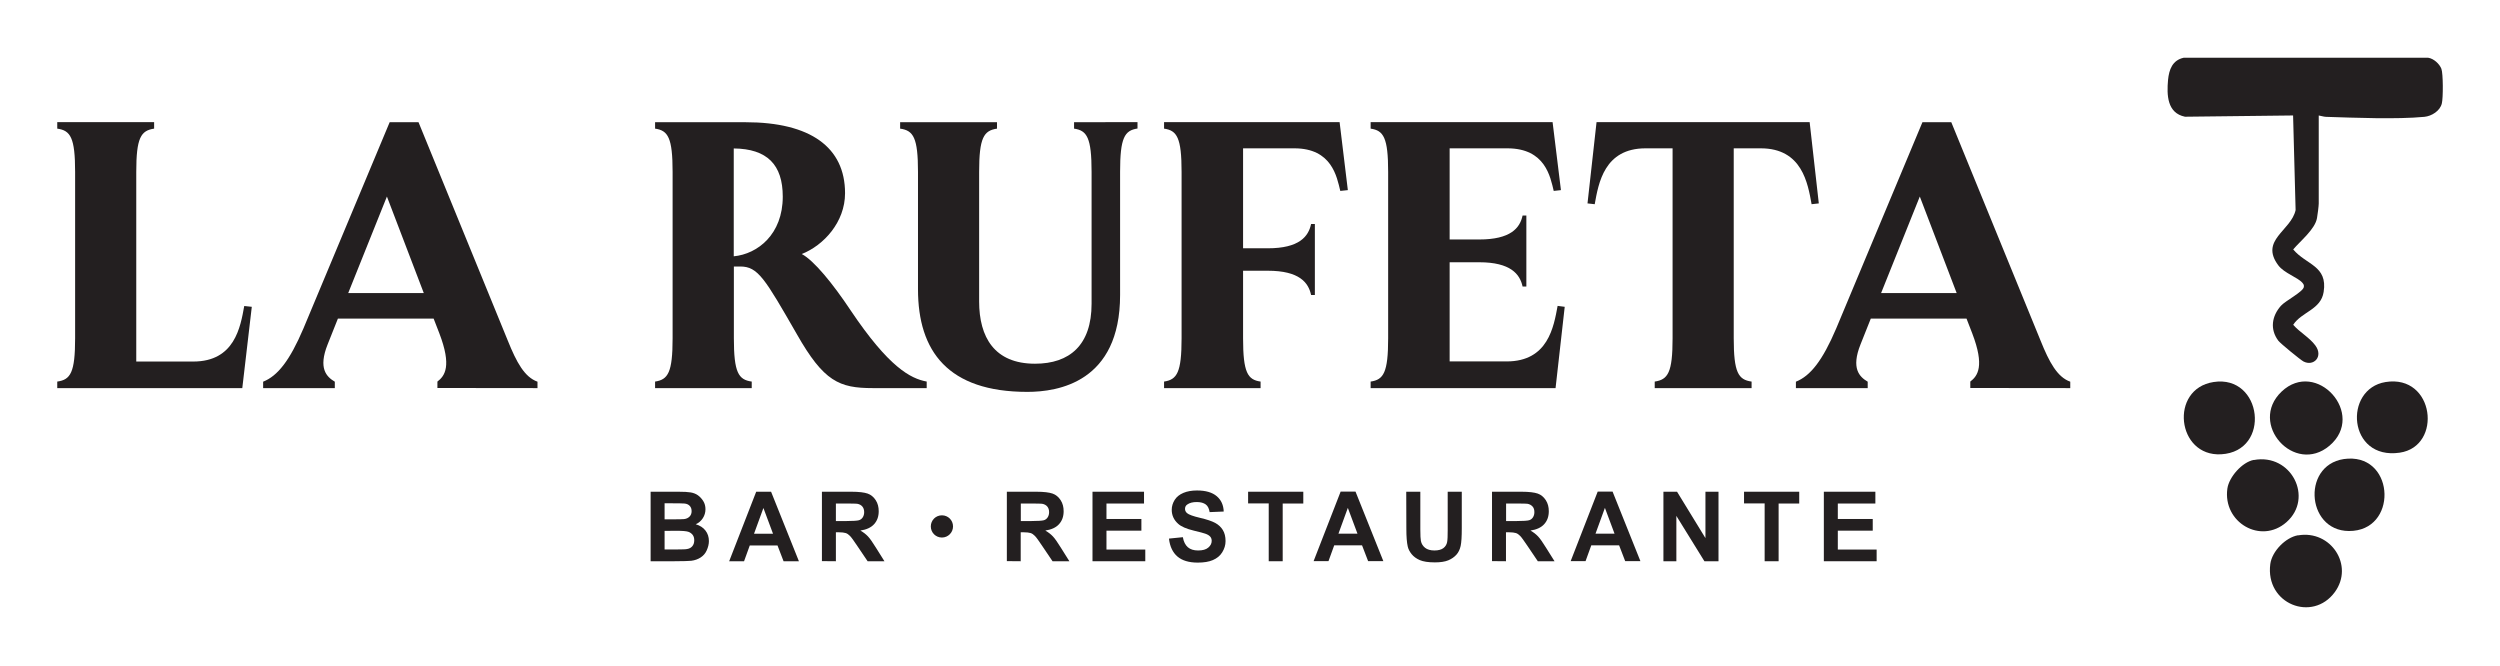
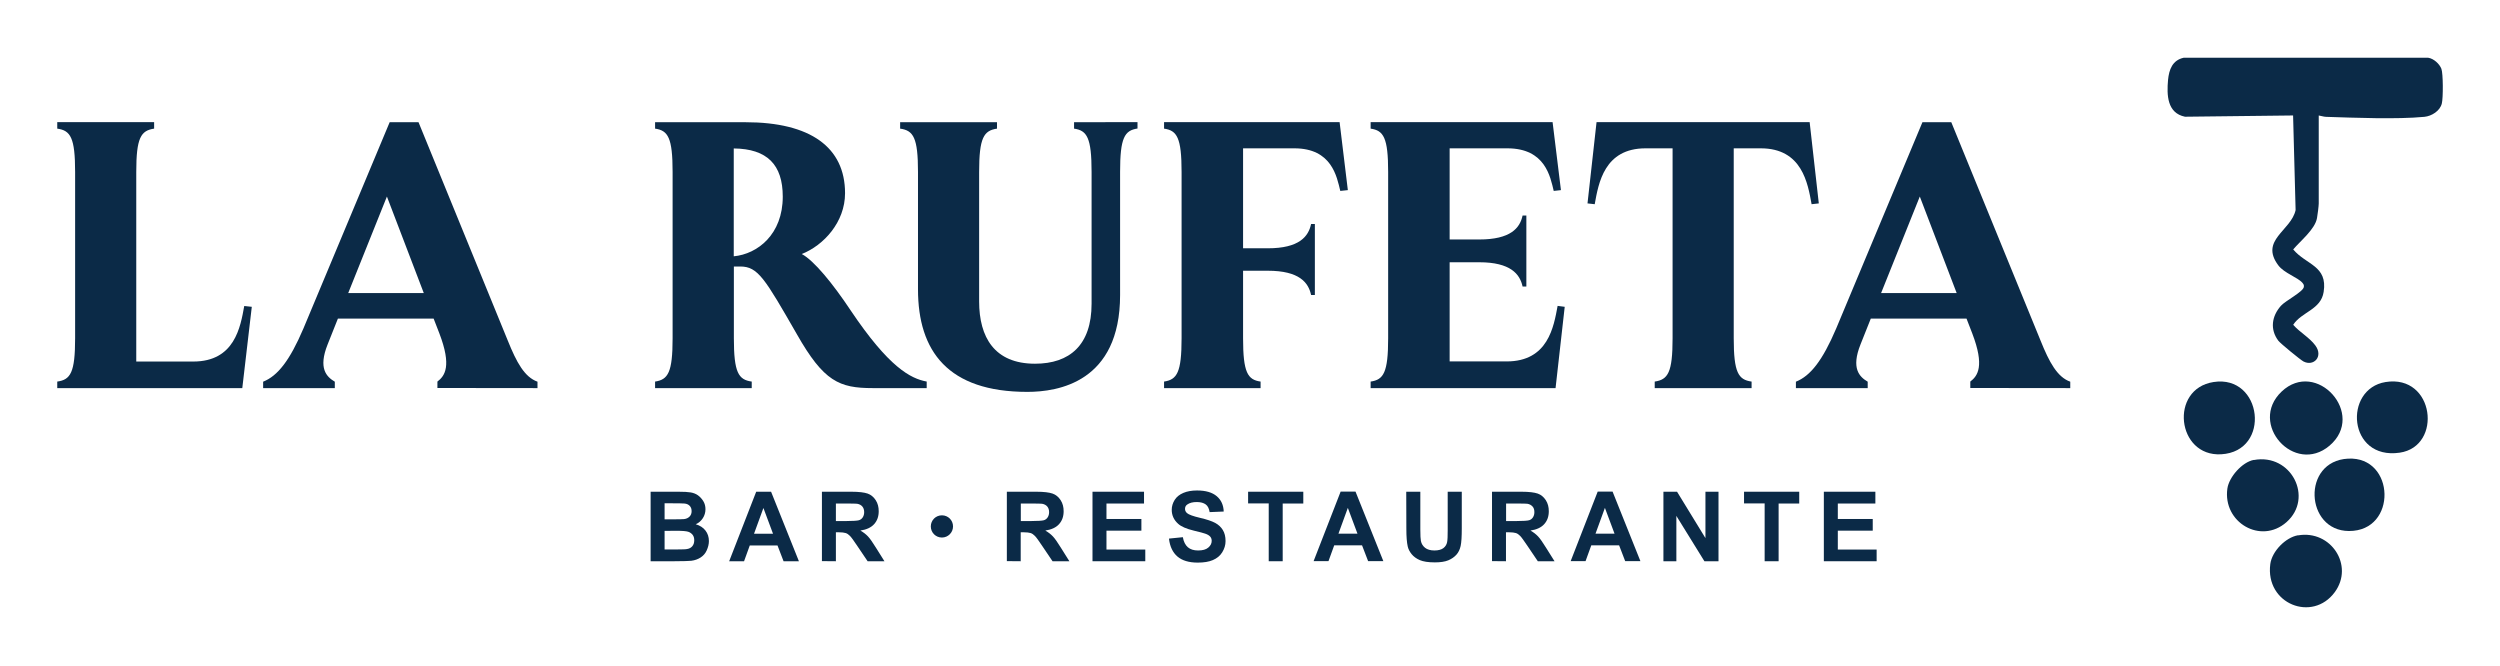
- <svg xmlns="http://www.w3.org/2000/svg" contentScriptType="text/ecmascript" zoomAndPan="magnify" contentStyleType="text/css" stroke="#000000" stroke-linecap="square" version="1" width="218" stroke-miterlimit="10" fill="#000000" preserveAspectRatio="xMidYMid meet" viewBox="0 0 218.33 58" height="58">
+ <svg xmlns="http://www.w3.org/2000/svg" contentScriptType="text/ecmascript" zoomAndPan="magnify" contentStyleType="text/css" stroke="#0b2a47" stroke-linecap="square" version="1" width="218" stroke-miterlimit="10" fill="#0b2a47" preserveAspectRatio="xMidYMid meet" viewBox="0 0 218.33 58" height="58">
  <defs>
    <clipPath id="a">
      <path d="M0 0V58H218.33V0Z" />
    </clipPath>
    <clipPath id="b" clip-path="url(#a)">
      <path d="M-31.73 98.21H264.2V-35H-31.73Z" />
    </clipPath>
    <clipPath id="c" clip-path="url(#b)">
      <path d="M-31.73-35H264.2V98.21H-31.73Z" />
    </clipPath>
  </defs>
  <g>
-     <g fill="#231f20" stroke="none">
+     <g fill="#0b2a47" stroke="none">
      <path d="M202.5 10.04v7.69c0 .19-.1 1.01-.15 1.26-.16.98-1.46 2.01-2.08 2.75 1.14 1.36 3.02 1.41 2.66 3.71-.24 1.56-1.92 1.73-2.66 2.87.56.65 1.41 1.1 1.93 1.8.73.98-.15 1.87-1.04 1.4-.26-.14-2.01-1.57-2.19-1.81-.75-1-.57-2.15.23-3.05.39-.44 1.96-1.23 2-1.65.02-.17-.02-.22-.12-.35-.42-.49-1.59-.84-2.11-1.53-1.65-2.21 1.12-3.02 1.51-4.83l-.22-8.26-9.44.11c-1.56-.32-1.6-1.89-1.48-3.22.09-.9.38-1.71 1.36-1.93h21.36c.48.07.98.53 1.15.96.16.42.16 2.55.04 3.03-.15.65-.89 1.11-1.53 1.17-2.42.23-6.08.08-8.59 0-.23-.01-.42-.09-.64-.12" clip-path="url(#c)" />
      <path d="M193.31 33.32c4.28-.67 5.07 6.06.67 6.31-3.89.22-4.54-5.71-.67-6.31" clip-path="url(#c)" />
      <path d="M200.7 46.71c2.86-.49 4.91 2.63 3.2 4.96-1.95 2.66-6.09 1.03-5.63-2.46.15-1.11 1.33-2.32 2.43-2.51" clip-path="url(#c)" />
      <path d="M199.25 34.16c3.05-2.9 7.43 1.97 4.19 4.72-3.06 2.59-7.12-1.92-4.19-4.72" clip-path="url(#c)" />
      <path d="M208.34 33.32c4.28-.69 5 5.62 1.23 6.17-4.53.66-4.94-5.57-1.23-6.17" clip-path="url(#c)" />
      <path d="M196.83 40.13c3.27-.61 5.26 3.31 2.85 5.43-2.24 1.97-5.57.02-5.16-2.93.14-1.01 1.29-2.32 2.31-2.51" clip-path="url(#c)" />
      <path d="M205.06 40.01c4.13-.22 4.33 6.34.08 6.32-3.83-.01-4.15-6.11-.08-6.32" clip-path="url(#c)" />
      <path d="M89.15 45.46h.91c.59 0 .96-.03 1.1-.07s.26-.13.34-.26.12-.27.12-.45c0-.21-.06-.37-.16-.49s-.26-.21-.46-.24c-.1-.01-.4-.02-.89-.02h-.96Zm-1.22 3.5V42.9h2.58c.65 0 1.12.06 1.41.16s.53.3.71.58.26.6.26.96c0 .46-.13.83-.4 1.13s-.67.48-1.2.56c.26.15.48.32.66.51s.4.51.7.99l.74 1.18H91.92l-.89-1.32c-.31-.47-.53-.77-.65-.89s-.24-.21-.37-.25-.34-.07-.62-.07h-.25v2.53Z" clip-path="url(#c)" />
      <path d="M95.41 48.97V42.9h4.5v1.03H96.63v1.35h3.05v1.02H96.63v1.65h3.39v1.02Z" clip-path="url(#c)" />
      <path d="M102.11 46.99l1.19-.12c.07.4.22.69.44.88s.52.28.89.28c.4 0 .69-.08.89-.25s.3-.36.3-.59c0-.14-.04-.27-.13-.37s-.23-.19-.44-.26c-.14-.05-.47-.14-.98-.26-.66-.16-1.12-.36-1.38-.6-.37-.33-.56-.74-.56-1.22 0-.31.09-.6.26-.87s.43-.47.76-.61.73-.21 1.19-.21c.76 0 1.33.17 1.72.5s.59.78.61 1.34l-1.23.05c-.05-.31-.16-.54-.34-.67s-.43-.21-.78-.21c-.36 0-.63.07-.84.22-.13.09-.19.22-.19.38 0 .14.06.27.18.37.15.13.53.27 1.13.41s1.04.29 1.32.44.51.36.67.62.24.58.24.97c0 .35-.1.67-.29.98s-.47.53-.82.68-.79.22-1.32.22c-.77 0-1.36-.18-1.77-.53s-.66-.87-.74-1.55" clip-path="url(#c)" />
      <path d="M110.8 48.97V43.92H109V42.9h4.82v1.03h-1.8v5.04Z" clip-path="url(#c)" />
      <path d="M118.55 46.56l-.84-2.25-.82 2.25Zm2.26 2.4h-1.33l-.53-1.38h-2.43l-.5 1.38h-1.3l2.36-6.07h1.3Z" clip-path="url(#c)" />
      <path d="M122.81 42.9h1.23v3.29c0 .52.02.86.05 1.01.05.25.18.45.37.6s.47.23.81.23.61-.07.79-.21.28-.32.32-.52.05-.55.05-1.03V42.9h1.23v3.19c0 .73-.03 1.24-.1 1.55s-.19.56-.37.76-.42.37-.71.49-.69.18-1.17.18c-.58 0-1.02-.07-1.32-.2s-.54-.31-.71-.52-.29-.44-.34-.67c-.08-.35-.12-.86-.12-1.54Z" clip-path="url(#c)" />
      <path d="M131.53 45.46h.91c.59 0 .96-.03 1.1-.07s.26-.13.34-.26.12-.27.12-.45c0-.21-.05-.37-.16-.49s-.26-.21-.46-.24c-.1-.01-.4-.02-.89-.02h-.96Zm-1.23 3.5V42.9h2.58c.65 0 1.12.06 1.41.16s.53.3.71.58.26.6.26.96c0 .46-.13.83-.4 1.13s-.67.48-1.2.56c.26.15.48.32.66.51s.4.51.7.99l.74 1.18h-1.46l-.89-1.32c-.32-.47-.53-.77-.65-.89s-.24-.21-.37-.25-.34-.07-.62-.07h-.25v2.53Z" clip-path="url(#c)" />
      <path d="M141 46.56l-.84-2.25-.82 2.25Zm2.26 2.4h-1.33l-.53-1.38h-2.43l-.5 1.38h-1.3l2.36-6.07h1.3Z" clip-path="url(#c)" />
      <path d="M145.27 48.97V42.9h1.19l2.48 4.05V42.9h1.14v6.07h-1.23l-2.45-3.96v3.96Z" clip-path="url(#c)" />
      <path d="M154.11 48.97V43.92h-1.8V42.9h4.82v1.03h-1.8v5.04Z" clip-path="url(#c)" />
      <path d="M159.28 48.97V42.9h4.5v1.03H160.5v1.35h3.05v1.02H160.5v1.65h3.39v1.02Z" clip-path="url(#c)" />
      <path d="M58.04 46.32v1.62h1.14c.44 0 .72-.01.84-.04.18-.03.33-.11.44-.24s.17-.3.17-.52c0-.18-.04-.34-.13-.46s-.21-.22-.38-.28-.53-.09-1.09-.09Zm0-2.41v1.4h.8c.48 0 .77-.01.89-.02.21-.02.37-.1.49-.22s.18-.28.18-.47-.05-.34-.16-.46-.26-.19-.46-.21c-.12-.01-.47-.02-1.05-.02ZM56.82 42.9h2.43c.48 0 .84.02 1.07.06s.45.12.63.25.34.3.47.51.19.45.19.71c0 .28-.08.55-.23.78s-.36.42-.62.53c.37.11.65.29.85.55s.3.56.3.92c0 .27-.07.54-.19.81s-.3.47-.53.62-.5.25-.82.29c-.2.02-.7.04-1.48.04H56.82Z" clip-path="url(#c)" />
      <path d="M67.51 46.57l-.84-2.25-.82 2.25Zm2.26 2.4H68.43l-.53-1.38H65.48l-.5 1.38h-1.3l2.36-6.07h1.3Z" clip-path="url(#c)" />
      <path d="M73 45.46h.91c.59 0 .96-.03 1.1-.07s.26-.13.34-.26.12-.27.12-.45c0-.21-.06-.37-.16-.49s-.26-.21-.46-.24c-.1-.01-.4-.02-.89-.02H73Zm-1.22 3.5V42.9h2.58c.65 0 1.12.06 1.41.16s.53.3.71.58.26.6.26.96c0 .46-.13.83-.4 1.13s-.67.48-1.2.56c.26.15.48.32.66.51s.4.51.7.99l.74 1.18H75.77l-.89-1.32c-.31-.47-.53-.77-.65-.89s-.24-.21-.37-.25-.34-.07-.62-.07H73v2.53Z" clip-path="url(#c)" />
      <path d="M83.23 45.93c0 .53-.43.97-.97.97s-.97-.43-.97-.97.43-.97.97-.97.97.43.97.97" clip-path="url(#c)" />
      <path d="M21.99 26.75l-.83 7.1H5v-.57c1.16-.16 1.56-.79 1.56-3.78V14.97c0-2.99-.4-3.62-1.56-3.78v-.57h8.46v.57c-1.16.17-1.56.8-1.56 3.78V31.53h4.98c3.62 0 4.12-3.02 4.45-4.85Z" clip-path="url(#c)" />
      <path d="M37.01 25.55l-3.22-8.43-3.38 8.43Zm1.19 8.29v-.56c.66-.5 1.26-1.36.17-4.21l-.5-1.29H29.51l-.9 2.26c-.83 2.09-.1 2.82.63 3.25v.56H22.98v-.56c1.26-.5 2.32-1.83 3.52-4.65l7.53-18.01h2.52l7.8 19.08c.76 1.89 1.46 3.18 2.59 3.58v.56Z" clip-path="url(#c)" />
      <path d="M64.08 22.34c2.09-.2 4.28-1.92 4.28-5.21 0-2.79-1.36-4.18-4.28-4.21ZM80.93 33.28v.57H76.22c-2.92 0-4.28-.57-6.63-4.71-2.79-4.85-3.39-5.91-4.94-5.91h-.56V29.5c0 2.99.4 3.62 1.56 3.78v.57H57.21v-.57c1.13-.17 1.53-.79 1.53-3.78V14.97c0-2.99-.4-3.62-1.53-3.78v-.56h7.9c5.67 0 8.69 2.19 8.69 6.2 0 2.52-1.86 4.55-3.78 5.31 1.06.56 2.72 2.59 4.28 4.94 3.32 4.94 5.21 5.94 6.64 6.2" clip-path="url(#c)" />
      <path d="M99.34 10.62v.56c-1.13.17-1.52.8-1.52 3.78V25.72c0 7.63-5.44 8.46-8.1 8.46-6.93 0-9.55-3.55-9.55-8.96V14.97c0-2.99-.4-3.62-1.56-3.78v-.56h8.46v.56c-1.16.17-1.56.8-1.56 3.78V26.28c0 3.12 1.33 5.44 4.88 5.44 3.02 0 4.94-1.62 4.94-5.24V14.97c0-2.99-.4-3.62-1.53-3.78v-.56Z" clip-path="url(#c)" />
      <path d="M117.71 16.56l-.66.07c-.3-1.23-.73-3.72-4.01-3.72h-4.48v8.73h2.16c2.75 0 3.55-1.03 3.78-2.12h.33v6.2h-.33c-.23-1.09-1.03-2.12-3.78-2.12h-2.16V29.5c0 2.99.4 3.62 1.53 3.78v.57h-8.43v-.57c1.13-.17 1.53-.79 1.53-3.78V14.97c0-2.99-.4-3.62-1.53-3.78v-.57h15.33Z" clip-path="url(#c)" />
      <path d="M136.65 26.75l-.8 7.1H119.7v-.57c1.13-.16 1.53-.79 1.53-3.78V14.97c0-2.99-.4-3.62-1.53-3.78v-.57h15.89l.73 5.94-.63.07c-.3-1.23-.73-3.72-4.05-3.72H126.6v7.96h2.59c2.72 0 3.55-.99 3.78-2.09h.33v6.2h-.33c-.23-1.09-1.06-2.12-3.78-2.12H126.6v8.66h4.98c3.62 0 4.11-3.02 4.45-4.85Z" clip-path="url(#c)" />
      <path d="M158.84 17.72l-.63.07c-.33-1.83-.83-4.88-4.44-4.88h-2.36V29.5c0 2.99.4 3.62 1.56 3.78v.57h-8.46v-.57c1.16-.17 1.56-.79 1.56-3.78V12.91h-2.36c-3.61 0-4.11 3.05-4.44 4.88l-.63-.07.79-7.1h18.61Z" clip-path="url(#c)" />
      <path d="M170.88 25.55l-3.22-8.43-3.38 8.43Zm1.19 8.29v-.56c.66-.5 1.26-1.36.17-4.21l-.5-1.29h-8.36l-.9 2.26c-.83 2.09-.1 2.82.63 3.25v.56h-6.27v-.56c1.26-.5 2.32-1.83 3.52-4.65l7.53-18.01h2.52l7.8 19.08c.76 1.89 1.46 3.18 2.59 3.58v.56Z" clip-path="url(#c)" />
    </g>
  </g>
</svg>
